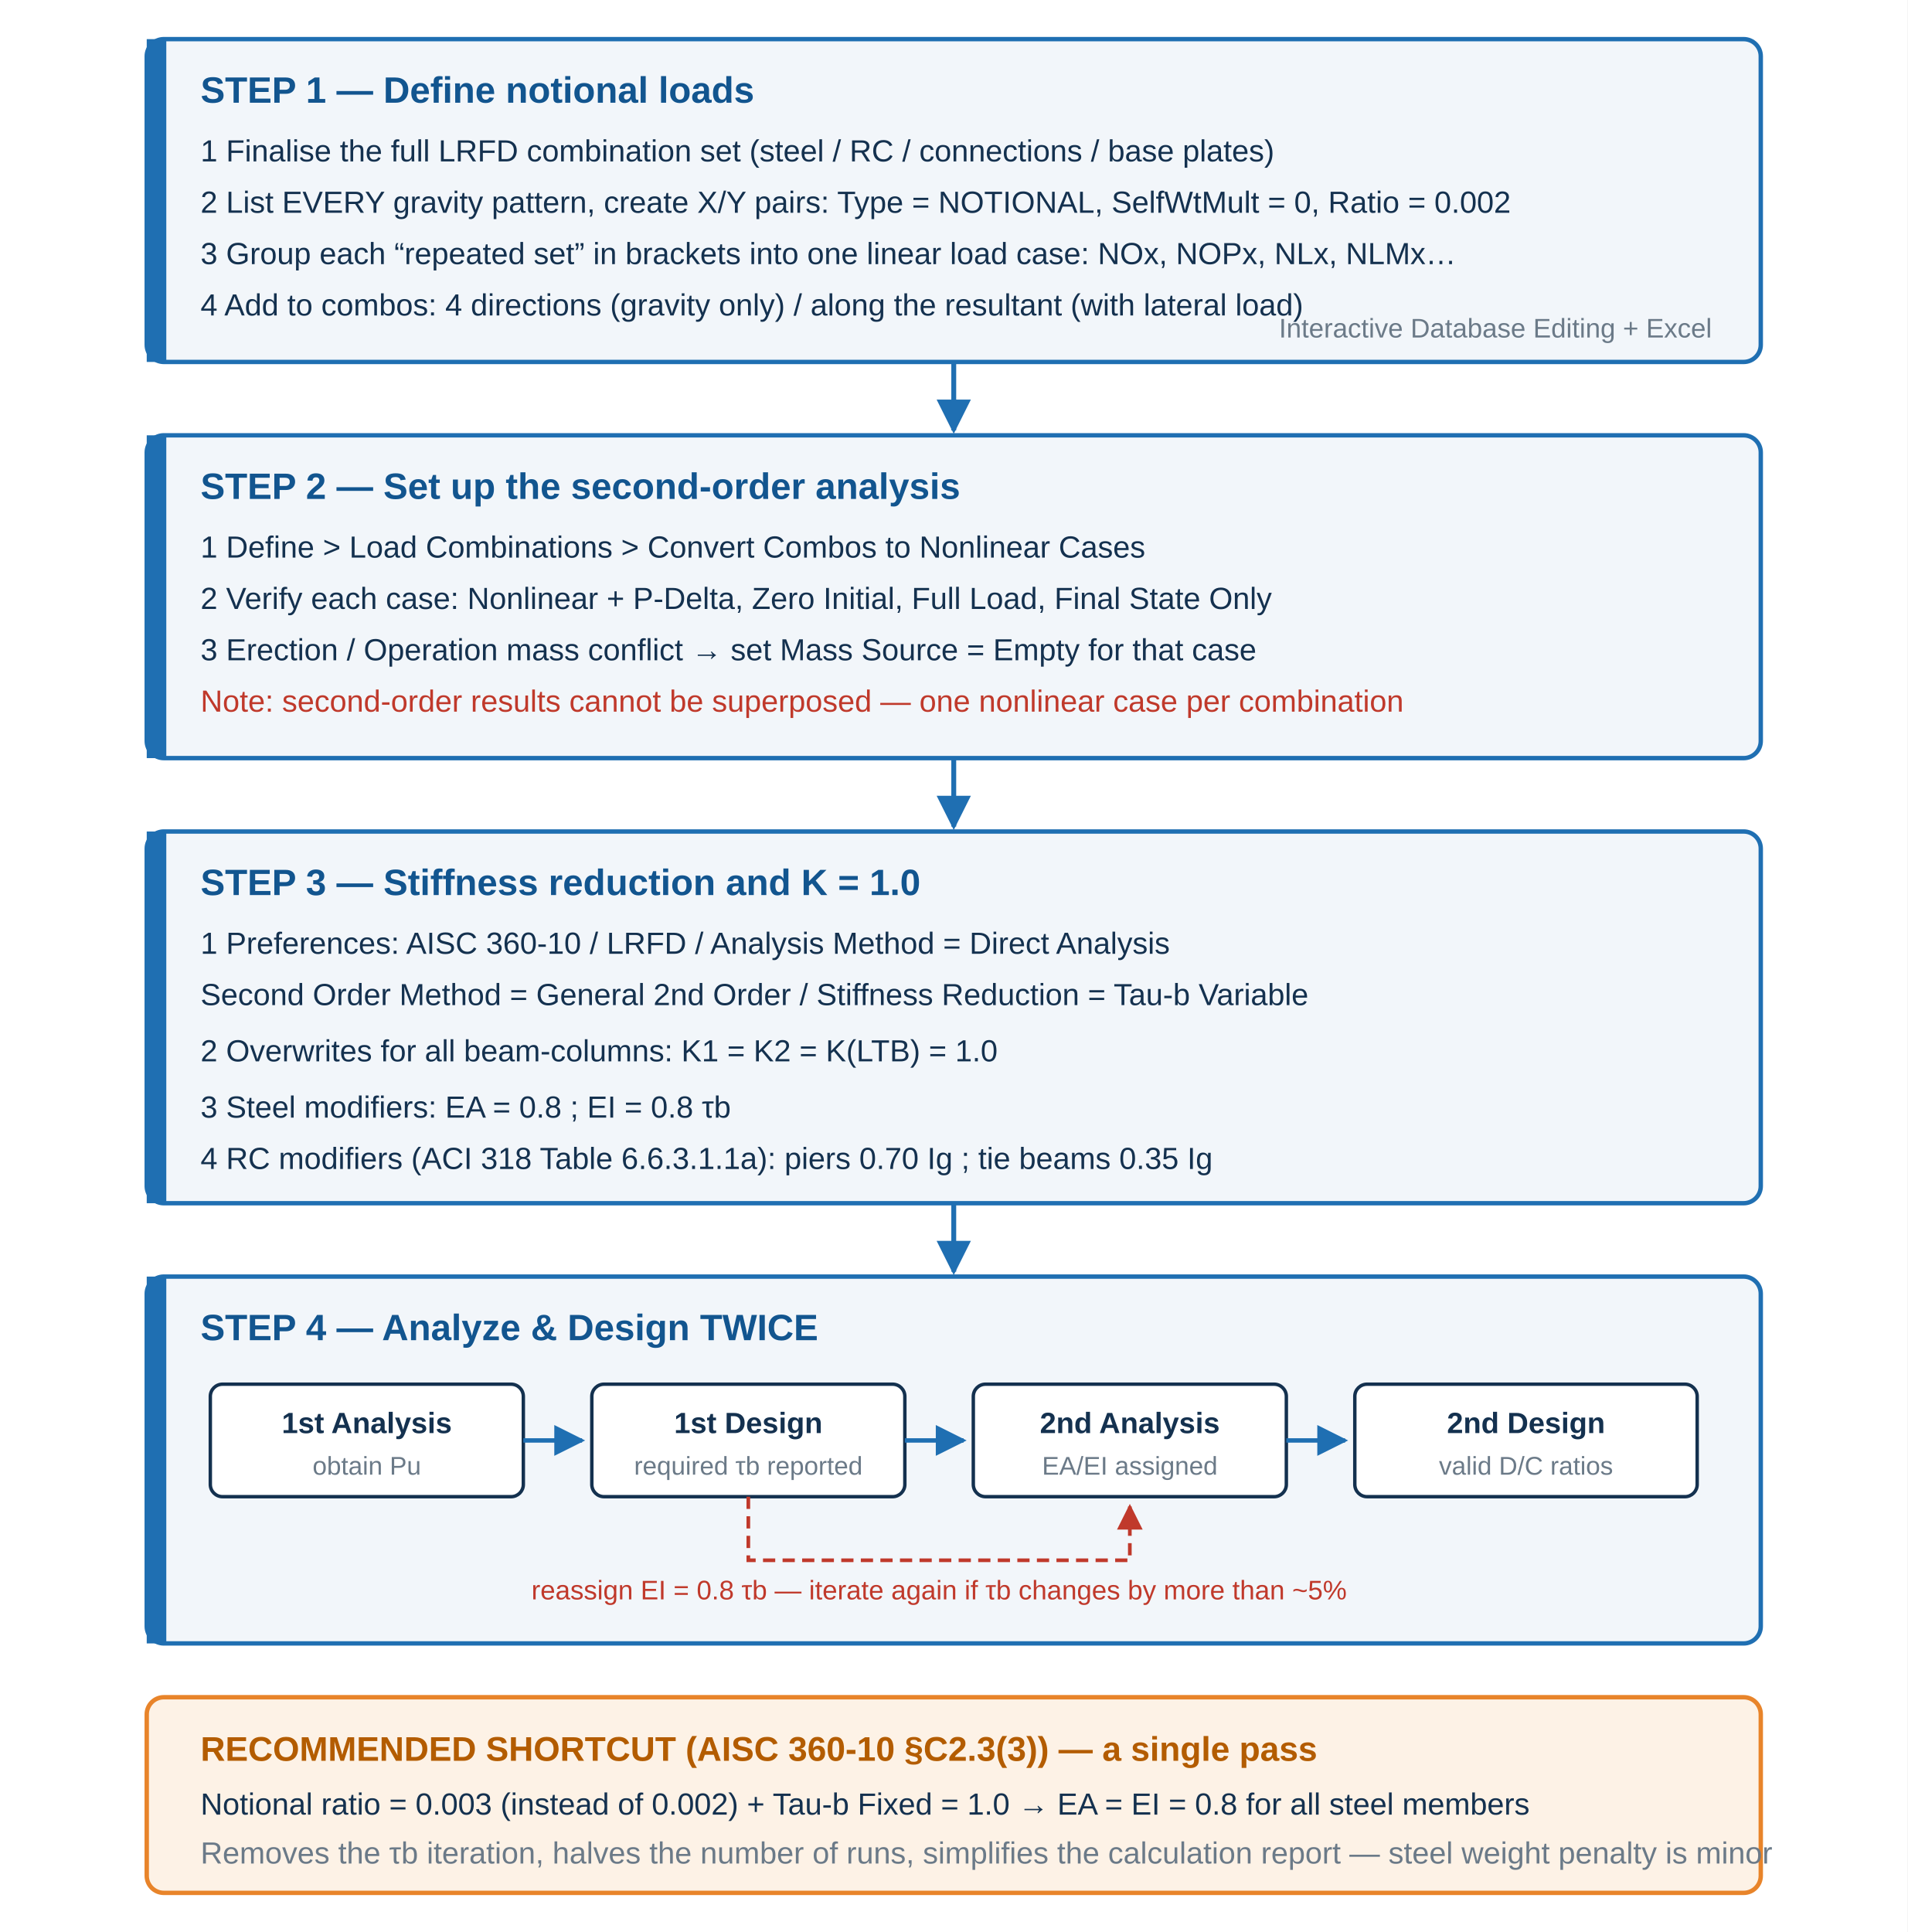
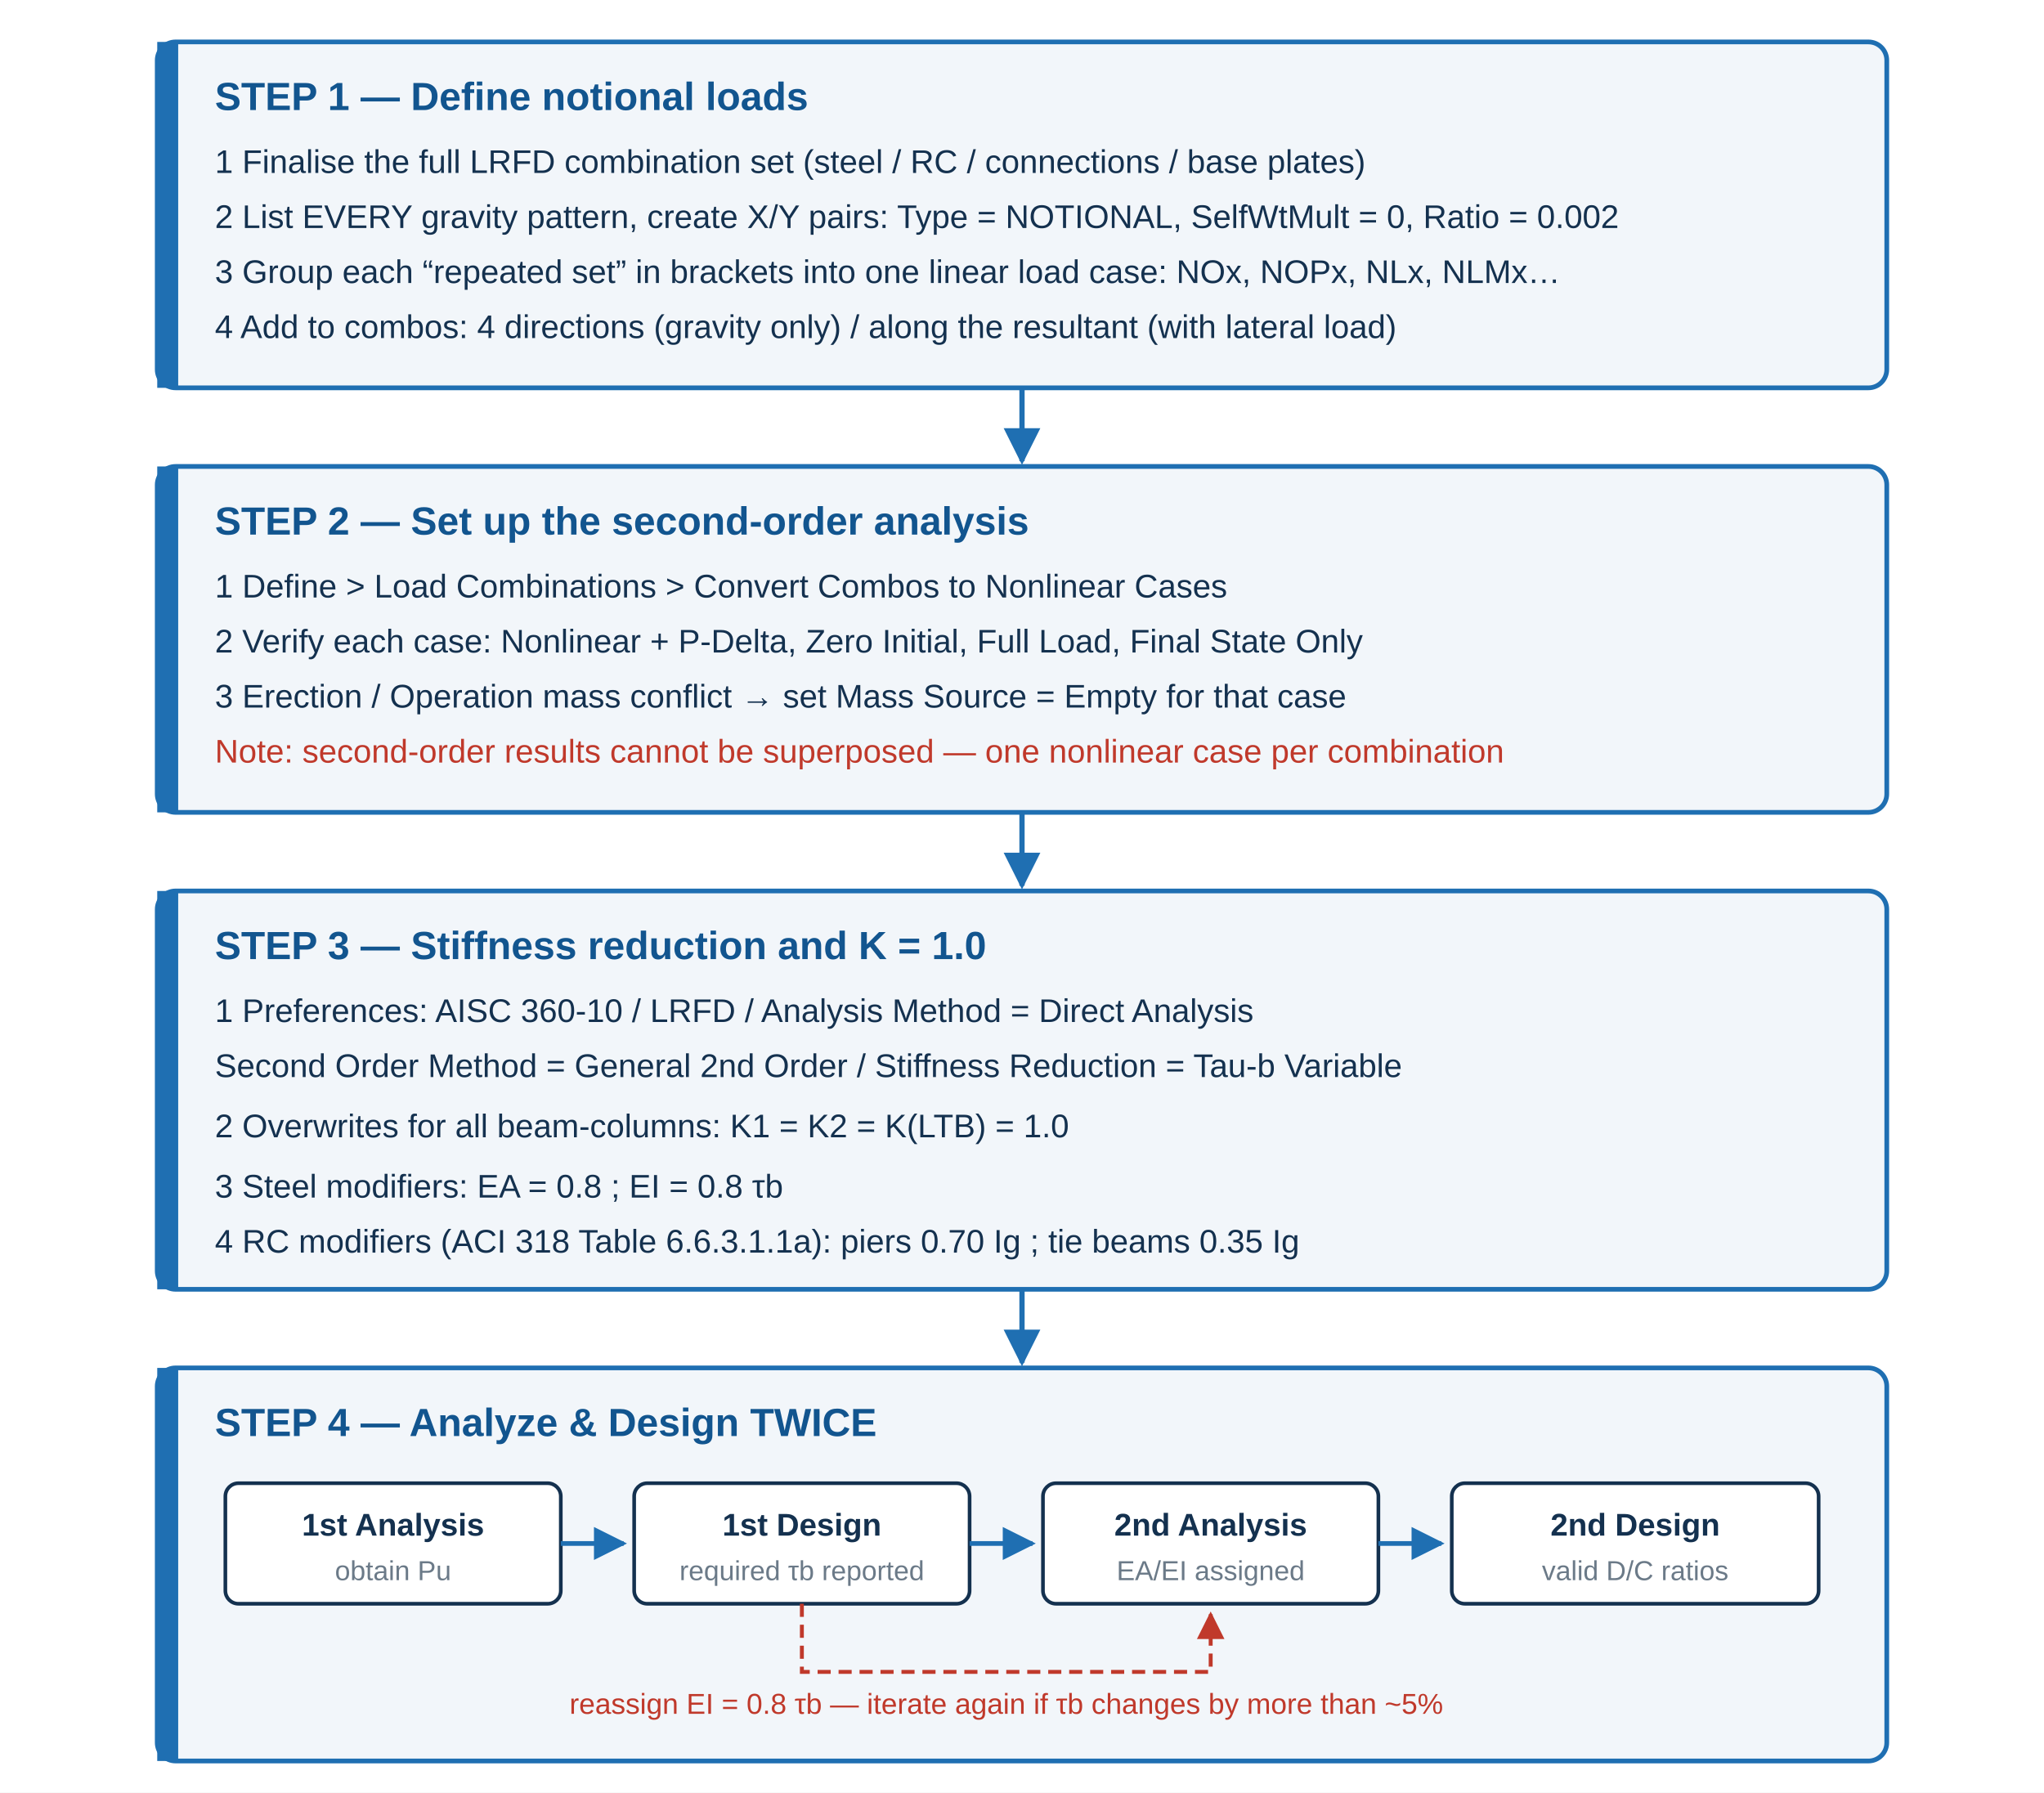
- <svg xmlns="http://www.w3.org/2000/svg" viewBox="0 62 780 790" width="780" height="790" font-family="Arial, Helvetica, sans-serif">
-   <defs>
+ <svg xmlns="http://www.w3.org/2000/svg" viewBox="0 62 780 684.061" width="780" height="684.061" font-family="Arial, Helvetica, sans-serif" version="1.1" id="svg37">
+   <defs id="defs2">
    <marker id="f-ar" viewBox="0 0 10 10" refX="9" refY="5" markerWidth="7" markerHeight="7" orient="auto-start-reverse">
-       <path d="M 0 0 L 10 5 L 0 10 z" fill="#1F6FB2" />
+       <path d="M 0,0 10,5 0,10 Z" fill="#1f6fb2" id="path1" />
    </marker>
    <marker id="f-arr" viewBox="0 0 10 10" refX="9" refY="5" markerWidth="7" markerHeight="7" orient="auto-start-reverse">
-       <path d="M 0 0 L 10 5 L 0 10 z" fill="#C0392B" />
+       <path d="M 0,0 10,5 0,10 Z" fill="#c0392b" id="path2" />
    </marker>
  </defs>
-   <rect x="0" y="62" width="780" height="790" fill="#FFFFFF" />
-   <rect x="60" y="78" width="660" height="132" rx="7" fill="#F2F6FA" stroke="#1F6FB2" stroke-width="1.8" />
-   <rect x="60" y="78" width="8" height="132" fill="#1F6FB2" />
-   <text x="82" y="104" font-size="15" font-weight="bold" fill="#12558F">STEP 1 — Define notional loads</text>
-   <g font-size="12.5" fill="#14314F">
-     <text x="82" y="128">1  Finalise the full LRFD combination set (steel / RC / connections / base plates)</text>
-     <text x="82" y="149">2  List EVERY gravity pattern, create X/Y pairs: Type = NOTIONAL, SelfWtMult = 0, Ratio = 0.002</text>
-     <text x="82" y="170">3  Group each “repeated set” in brackets into one linear load case: NOx, NOPx, NLx, NLMx…</text>
-     <text x="82" y="191">4  Add to combos: 4 directions (gravity only) / along the resultant (with lateral load)</text>
+   <rect x="0" y="62" width="780" height="684.061" fill="#ffffff" id="rect2" style="stroke-width:1" />
+   <rect x="60" y="78" width="660" height="132" rx="7" fill="#f2f6fa" stroke="#1f6fb2" stroke-width="1.8" id="rect3" ry="7" />
+   <rect x="60" y="78" width="8" height="132" fill="#1f6fb2" id="rect4" />
+   <text x="82" y="104" font-size="15px" font-weight="bold" fill="#12558f" id="text4">STEP 1 — Define notional loads</text>
+   <g font-size="12.5px" fill="#14314f" id="g8">
+     <text x="82" y="128" id="text5">1 Finalise the full LRFD combination set (steel / RC / connections / base plates)</text>
+     <text x="82" y="149" id="text6">2 List EVERY gravity pattern, create X/Y pairs: Type = NOTIONAL, SelfWtMult = 0, Ratio = 0.002</text>
+     <text x="82" y="170" id="text7">3 Group each “repeated set” in brackets into one linear load case: NOx, NOPx, NLx, NLMx…</text>
+     <text x="82" y="191" id="text8">4 Add to combos: 4 directions (gravity only) / along the resultant (with lateral load)</text>
  </g>
-   <text x="700" y="200" font-size="11" fill="#6B7A88" text-anchor="end">Interactive Database Editing + Excel</text>
-   <line x1="390" y1="210" x2="390" y2="238" stroke="#1F6FB2" stroke-width="2" marker-end="url(#f-ar)" />
-   <rect x="60" y="240" width="660" height="132" rx="7" fill="#F2F6FA" stroke="#1F6FB2" stroke-width="1.8" />
-   <rect x="60" y="240" width="8" height="132" fill="#1F6FB2" />
-   <text x="82" y="266" font-size="15" font-weight="bold" fill="#12558F">STEP 2 — Set up the second-order analysis</text>
-   <g font-size="12.5" fill="#14314F">
-     <text x="82" y="290">1  Define &gt; Load Combinations &gt; Convert Combos to Nonlinear Cases</text>
-     <text x="82" y="311">2  Verify each case: Nonlinear + P-Delta, Zero Initial, Full Load, Final State Only</text>
-     <text x="82" y="332">3  Erection / Operation mass conflict → set Mass Source = Empty for that case</text>
-     <text x="82" y="353" fill="#C0392B">Note: second-order results cannot be superposed — one nonlinear case per combination</text>
+   <line x1="390" y1="210" x2="390" y2="238" stroke="#1f6fb2" stroke-width="2" marker-end="url(#f-ar)" id="line9" />
+   <rect x="60" y="240" width="660" height="132" rx="7" fill="#f2f6fa" stroke="#1f6fb2" stroke-width="1.8" id="rect9" ry="7" />
+   <rect x="60" y="240" width="8" height="132" fill="#1f6fb2" id="rect10" />
+   <text x="82" y="266" font-size="15px" font-weight="bold" fill="#12558f" id="text10">STEP 2 — Set up the second-order analysis</text>
+   <g font-size="12.5px" fill="#14314f" id="g14">
+     <text x="82" y="290" id="text11">1 Define &gt; Load Combinations &gt; Convert Combos to Nonlinear Cases</text>
+     <text x="82" y="311" id="text12">2 Verify each case: Nonlinear + P-Delta, Zero Initial, Full Load, Final State Only</text>
+     <text x="82" y="332" id="text13">3 Erection / Operation mass conflict → set Mass Source = Empty for that case</text>
+     <text x="82" y="353" fill="#c0392b" id="text14">Note: second-order results cannot be superposed — one nonlinear case per combination</text>
  </g>
-   <line x1="390" y1="372" x2="390" y2="400" stroke="#1F6FB2" stroke-width="2" marker-end="url(#f-ar)" />
-   <rect x="60" y="402" width="660" height="152" rx="7" fill="#F2F6FA" stroke="#1F6FB2" stroke-width="1.8" />
-   <rect x="60" y="402" width="8" height="152" fill="#1F6FB2" />
-   <text x="82" y="428" font-size="15" font-weight="bold" fill="#12558F">STEP 3 — Stiffness reduction and K = 1.0</text>
-   <g font-size="12.5" fill="#14314F">
-     <text x="82" y="452">1  Preferences: AISC 360-10 / LRFD / Analysis Method = Direct Analysis</text>
-     <text x="82" y="473">    Second Order Method = General 2nd Order / Stiffness Reduction = Tau-b Variable</text>
-     <text x="82" y="496">2  Overwrites for all beam-columns: K1 = K2 = K(LTB) = 1.0</text>
-     <text x="82" y="519">3  Steel modifiers: EA = 0.8 ; EI = 0.8 τb</text>
-     <text x="82" y="540">4  RC modifiers (ACI 318 Table 6.6.3.1.1a): piers 0.70 Ig ; tie beams 0.35 Ig</text>
+   <line x1="390" y1="372" x2="390" y2="400" stroke="#1f6fb2" stroke-width="2" marker-end="url(#f-ar)" id="line14" />
+   <rect x="60" y="402" width="660" height="152" rx="7" fill="#f2f6fa" stroke="#1f6fb2" stroke-width="1.8" id="rect14" ry="7" />
+   <rect x="60" y="402" width="8" height="152" fill="#1f6fb2" id="rect15" />
+   <text x="82" y="428" font-size="15px" font-weight="bold" fill="#12558f" id="text15">STEP 3 — Stiffness reduction and K = 1.0</text>
+   <g font-size="12.5px" fill="#14314f" id="g20">
+     <text x="82" y="452" id="text16">1 Preferences: AISC 360-10 / LRFD / Analysis Method = Direct Analysis</text>
+     <text x="82" y="473" id="text17">Second Order Method = General 2nd Order / Stiffness Reduction = Tau-b Variable</text>
+     <text x="82" y="496" id="text18">2 Overwrites for all beam-columns: K1 = K2 = K(LTB) = 1.0</text>
+     <text x="82" y="519" id="text19">3 Steel modifiers: EA = 0.8 ; EI = 0.8 τb</text>
+     <text x="82" y="540" id="text20">4 RC modifiers (ACI 318 Table 6.6.3.1.1a): piers 0.70 Ig ; tie beams 0.35 Ig</text>
  </g>
-   <line x1="390" y1="554" x2="390" y2="582" stroke="#1F6FB2" stroke-width="2" marker-end="url(#f-ar)" />
-   <rect x="60" y="584" width="660" height="150" rx="7" fill="#F2F6FA" stroke="#1F6FB2" stroke-width="1.8" />
-   <rect x="60" y="584" width="8" height="150" fill="#1F6FB2" />
-   <text x="82" y="610" font-size="15" font-weight="bold" fill="#12558F">STEP 4 — Analyze &amp; Design TWICE</text>
-   <g stroke="#14314F" stroke-width="1.4" fill="#FFFFFF">
-     <rect x="86" y="628" width="128" height="46" rx="5" />
-     <rect x="242" y="628" width="128" height="46" rx="5" />
-     <rect x="398" y="628" width="128" height="46" rx="5" />
-     <rect x="554" y="628" width="140" height="46" rx="5" />
+   <line x1="390" y1="554" x2="390" y2="582" stroke="#1f6fb2" stroke-width="2" marker-end="url(#f-ar)" id="line20" />
+   <rect x="60" y="584" width="660" height="150" rx="7" fill="#f2f6fa" stroke="#1f6fb2" stroke-width="1.8" id="rect20" ry="7" />
+   <rect x="60" y="584" width="8" height="150" fill="#1f6fb2" id="rect21" />
+   <text x="82" y="610" font-size="15px" font-weight="bold" fill="#12558f" id="text21">STEP 4 — Analyze &amp; Design TWICE</text>
+   <g stroke="#14314f" stroke-width="1.4" fill="#ffffff" id="g25">
+     <rect x="86" y="628" width="128" height="46" rx="5" id="rect22" ry="5" />
+     <rect x="242" y="628" width="128" height="46" rx="5" id="rect23" ry="5" />
+     <rect x="398" y="628" width="128" height="46" rx="5" id="rect24" ry="5" />
+     <rect x="554" y="628" width="140" height="46" rx="5" id="rect25" ry="5" />
  </g>
-   <g font-size="12" fill="#14314F" text-anchor="middle">
-     <text x="150" y="648" font-weight="bold">1st Analysis</text>
-     <text x="150" y="665" font-size="10.5" fill="#6B7A88">obtain Pu</text>
-     <text x="306" y="648" font-weight="bold">1st Design</text>
-     <text x="306" y="665" font-size="10.5" fill="#6B7A88">required τb reported</text>
-     <text x="462" y="648" font-weight="bold">2nd Analysis</text>
-     <text x="462" y="665" font-size="10.5" fill="#6B7A88">EA/EI assigned</text>
-     <text x="624" y="648" font-weight="bold">2nd Design</text>
-     <text x="624" y="665" font-size="10.5" fill="#6B7A88">valid D/C ratios</text>
+   <g font-size="12px" fill="#14314f" text-anchor="middle" id="g32">
+     <text x="150" y="648" font-weight="bold" id="text25">1st Analysis</text>
+     <text x="150" y="665" font-size="10.5px" fill="#6b7a88" id="text26">obtain Pu</text>
+     <text x="306" y="648" font-weight="bold" id="text27">1st Design</text>
+     <text x="306" y="665" font-size="10.5px" fill="#6b7a88" id="text28">required τb reported</text>
+     <text x="462" y="648" font-weight="bold" id="text29">2nd Analysis</text>
+     <text x="462" y="665" font-size="10.5px" fill="#6b7a88" id="text30">EA/EI assigned</text>
+     <text x="624" y="648" font-weight="bold" id="text31">2nd Design</text>
+     <text x="624" y="665" font-size="10.5px" fill="#6b7a88" id="text32">valid D/C ratios</text>
  </g>
-   <g stroke="#1F6FB2" stroke-width="1.8" fill="none">
-     <line x1="214" y1="651" x2="238" y2="651" marker-end="url(#f-ar)" />
-     <line x1="370" y1="651" x2="394" y2="651" marker-end="url(#f-ar)" />
-     <line x1="526" y1="651" x2="550" y2="651" marker-end="url(#f-ar)" />
+   <g stroke="#1f6fb2" stroke-width="1.8" fill="none" id="g34">
+     <line x1="214" y1="651" x2="238" y2="651" marker-end="url(#f-ar)" id="line32" />
+     <line x1="370" y1="651" x2="394" y2="651" marker-end="url(#f-ar)" id="line33" />
+     <line x1="526" y1="651" x2="550" y2="651" marker-end="url(#f-ar)" id="line34" />
  </g>
-   <path d="M 306 674 L 306 700 L 462 700 L 462 678" fill="none" stroke="#C0392B" stroke-width="1.5" stroke-dasharray="5 3" marker-end="url(#f-arr)" />
-   <text x="384" y="716" font-size="11" fill="#C0392B" text-anchor="middle">reassign EI = 0.8 τb — iterate again if τb changes by more than ~5%</text>
-   <rect x="60" y="756" width="660" height="80" rx="7" fill="#FDF2E6" stroke="#E8842A" stroke-width="1.8" />
-   <text x="82" y="782" font-size="14" font-weight="bold" fill="#B35C00">RECOMMENDED SHORTCUT (AISC 360-10 §C2.3(3)) — a single pass</text>
-   <g font-size="12.5" fill="#14314F">
-     <text x="82" y="804">Notional ratio = 0.003 (instead of 0.002)  +  Tau-b Fixed = 1.0  →  EA = EI = 0.8 for all steel members</text>
-     <text x="82" y="824" fill="#6B7A88">Removes the τb iteration, halves the number of runs, simplifies the calculation report — steel weight penalty is minor</text>
-   </g>
+   <path d="m 306,674 v 26 h 156 v -22" fill="none" stroke="#c0392b" stroke-width="1.5" stroke-dasharray="5, 3" marker-end="url(#f-arr)" id="path34" />
+   <text x="384" y="716" font-size="11px" fill="#c0392b" text-anchor="middle" id="text34">reassign EI = 0.8 τb — iterate again if τb changes by more than ~5%</text>
+   <g font-size="12.5px" fill="#14314f" id="g37" />
</svg>
